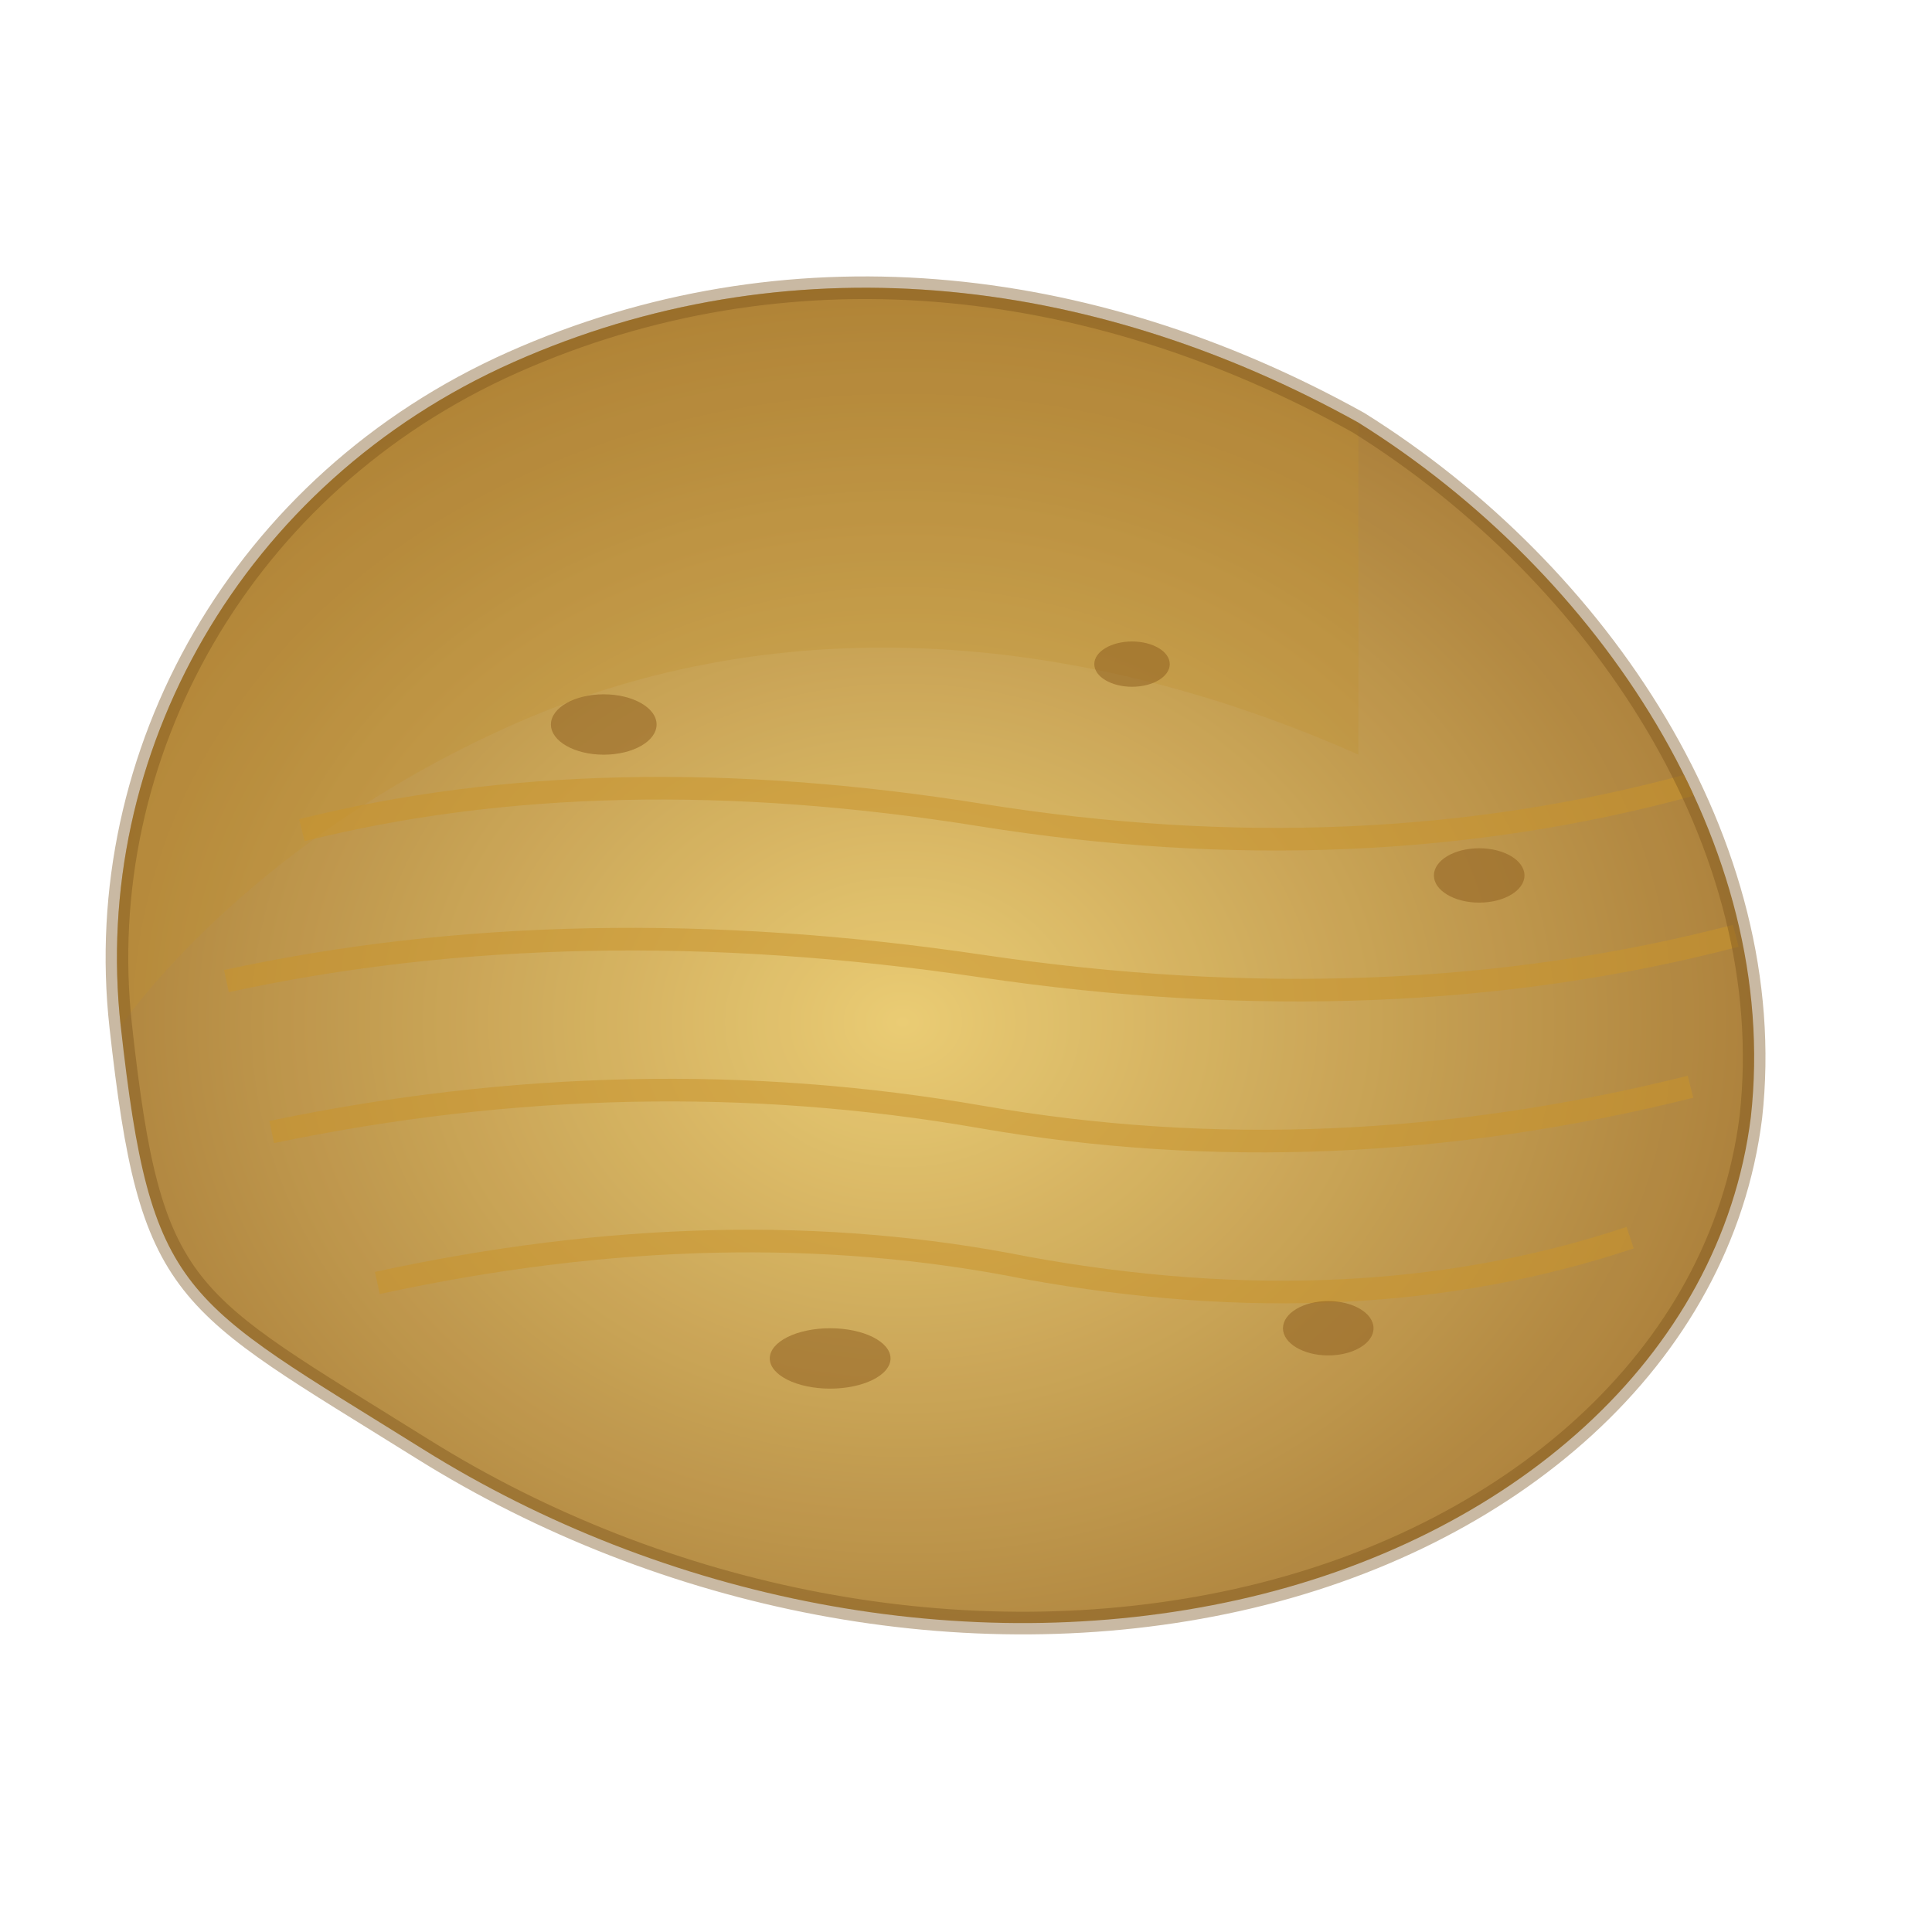
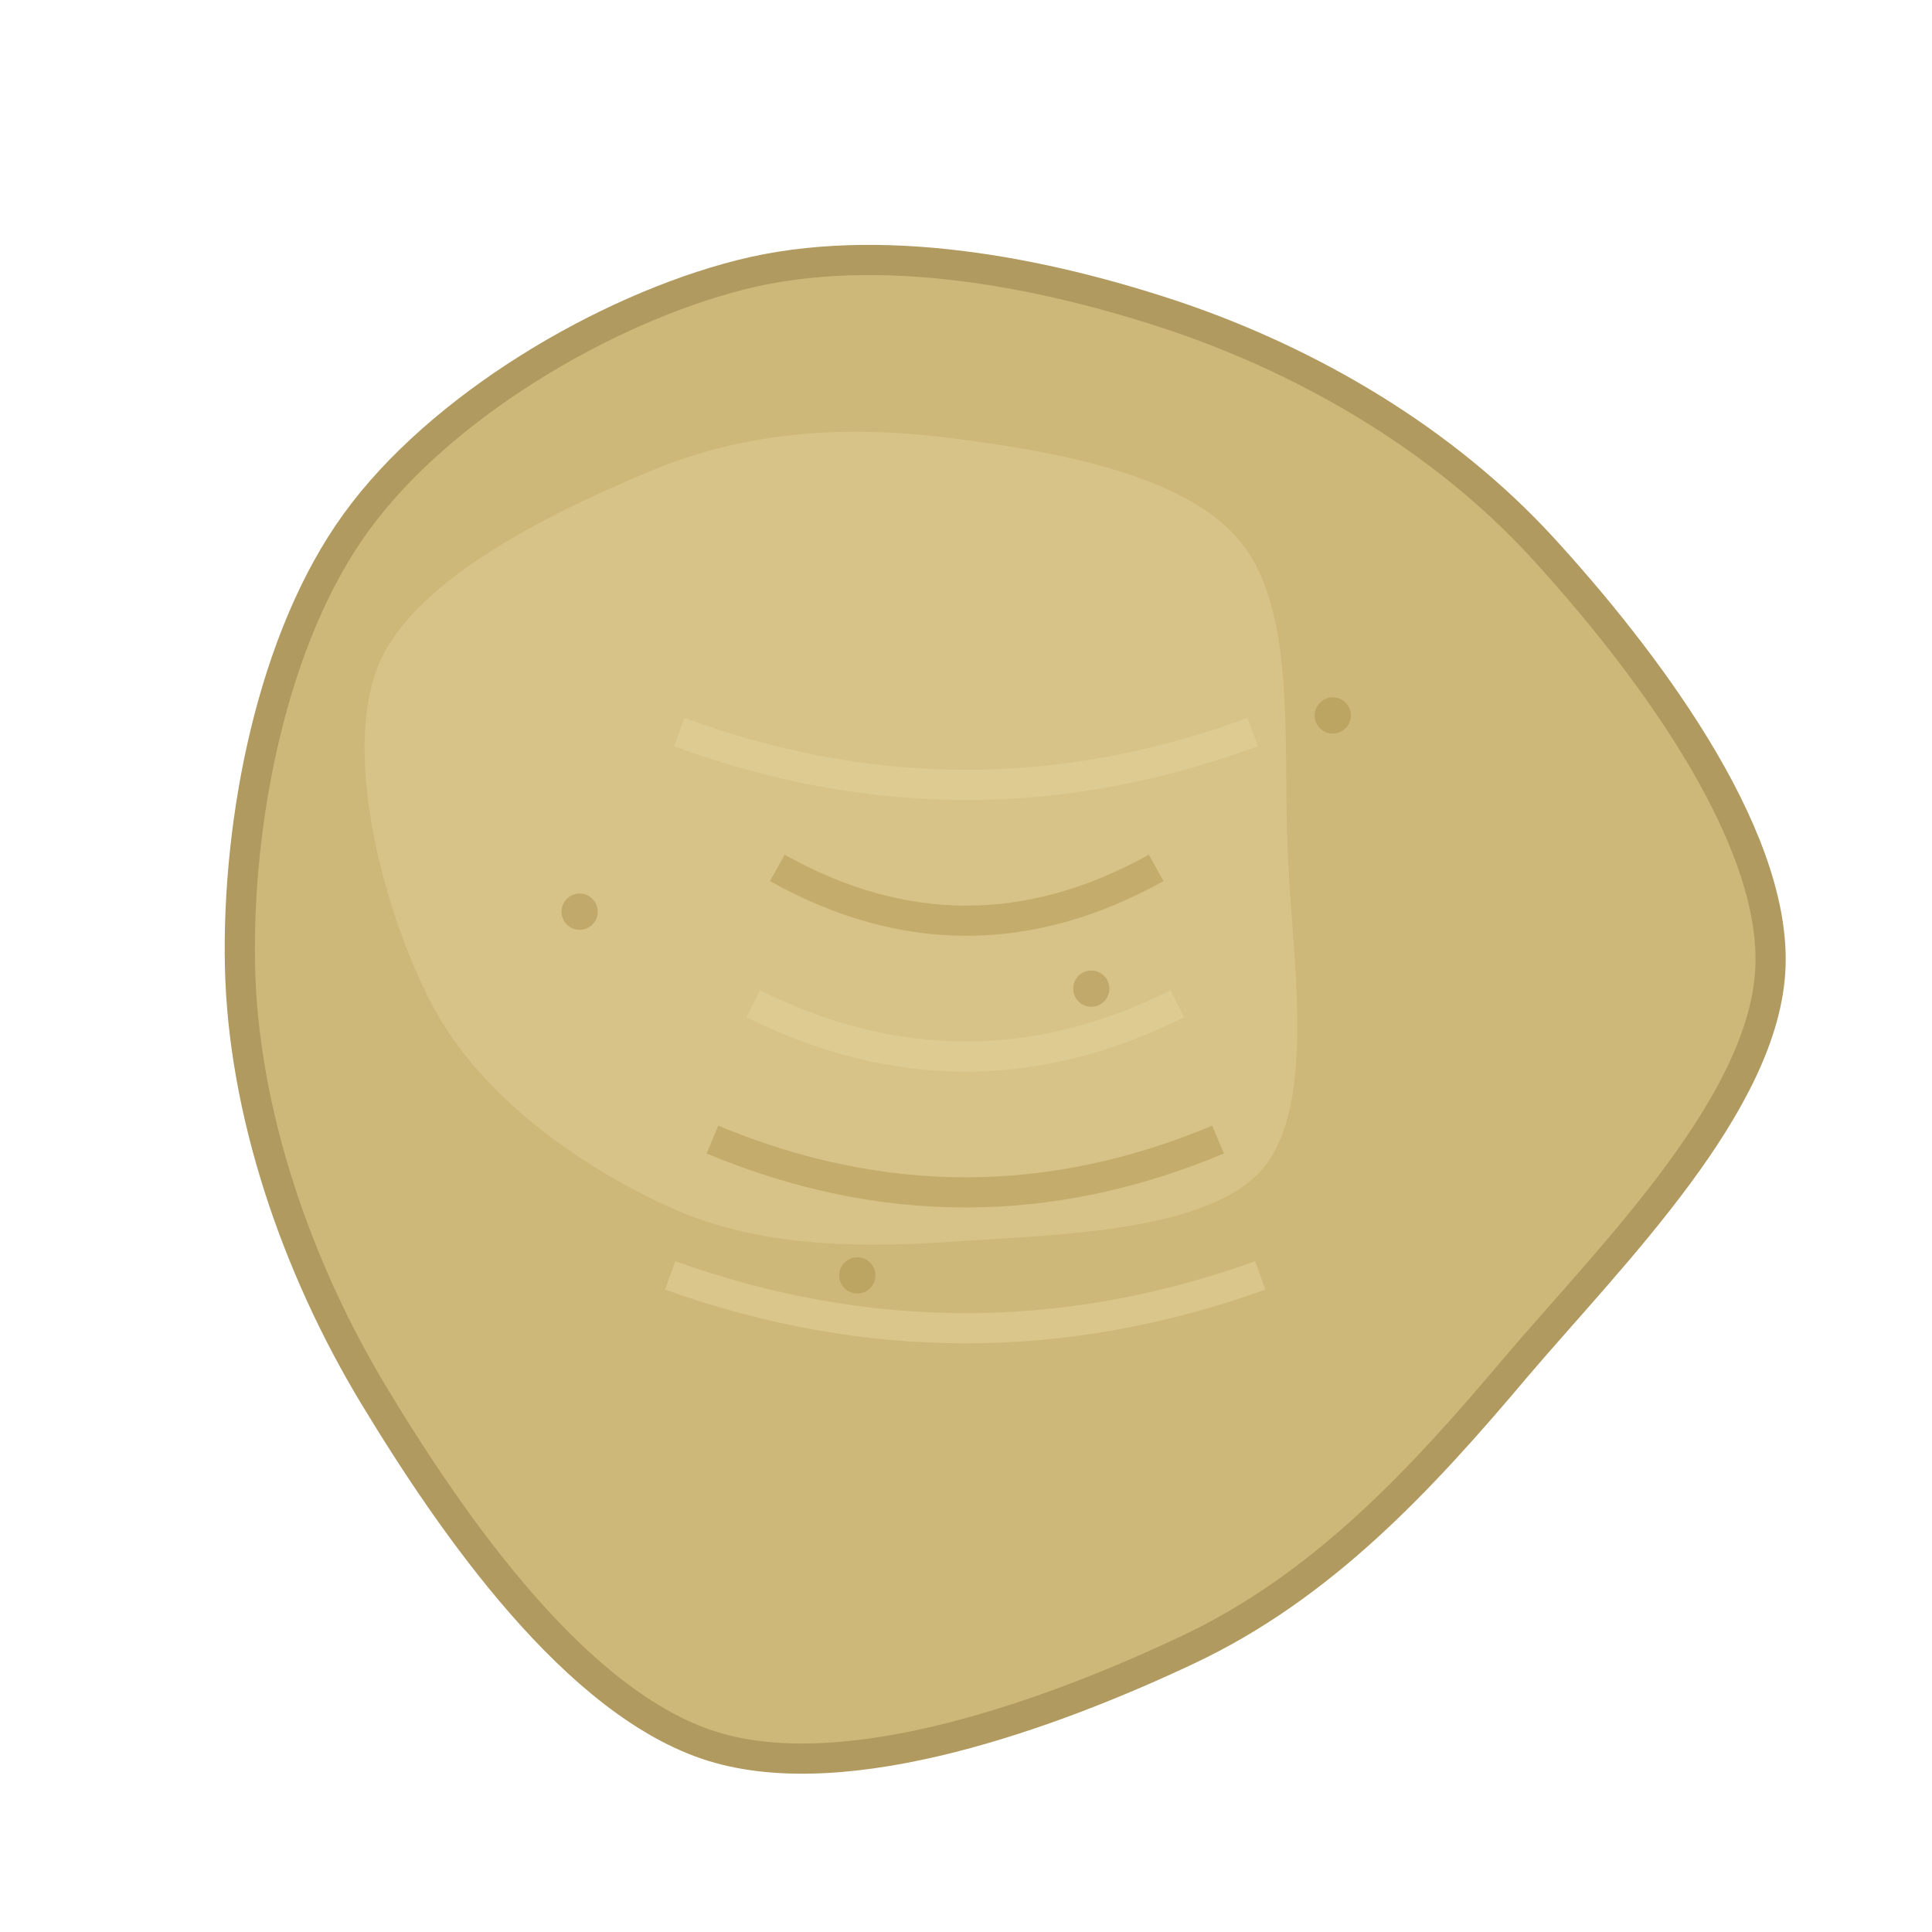
<svg xmlns="http://www.w3.org/2000/svg" width="128" height="128" viewBox="0 0 128 128">
-   <defs>
-     <radialGradient id="g" cx="48%" cy="55%" r="58%">
-       <stop offset="0%" stop-color="#e8c86a" />
-       <stop offset="100%" stop-color="#a07028" />
-     </radialGradient>
-     <clipPath id="c">
-       <path d="M8 68 C6 50 16 32 34 24 C52 16 72 18 90 28 C106 38 118 56 116 74 C114 90 100 102 82 106 C64 110 44 106 28 96 C12 86 10 86 8 68Z" />
-     </clipPath>
-   </defs>
-   <path d="M8 68 C6 50 16 32 34 24 C52 16 72 18 90 28 C106 38 118 56 116 74 C114 90 100 102 82 106 C64 110 44 106 28 96 C12 86 10 86 8 68Z" fill="url(#g)" opacity="0.93" />
-   <path d="M8 68 C6 50 16 32 34 24 C52 16 72 18 90 28 L90 50 C72 42 52 40 34 48 C16 56 8 68 8 68Z" fill="#c09030" opacity="0.3" />
-   <g clip-path="url(#c)" stroke="#c8942c" stroke-width="1.5" fill="none" opacity="0.55">
-     <path d="M20 55 Q40 50 65 54 Q90 58 112 52" />
-     <path d="M15 65 Q38 60 65 64 Q92 68 115 62" />
-     <path d="M18 75 Q42 70 65 74 Q88 78 112 72" />
-     <path d="M25 85 Q48 80 68 84 Q90 88 108 82" />
-   </g>
-   <g clip-path="url(#c)" fill="#906020" opacity="0.55">
-     <ellipse cx="40" cy="48" rx="3.5" ry="2" />
-     <ellipse cx="75" cy="44" rx="2.5" ry="1.5" />
-     <ellipse cx="98" cy="58" rx="3" ry="1.8" />
-     <ellipse cx="55" cy="90" rx="4" ry="2" />
-     <ellipse cx="88" cy="88" rx="3" ry="1.8" />
-   </g>
-   <path d="M8 68 C6 50 16 32 34 24 C52 16 72 18 90 28 C106 38 118 56 116 74 C114 90 100 102 82 106 C64 110 44 106 28 96 C12 86 10 86 8 68Z" fill="none" stroke="#785018" stroke-width="1.5" opacity="0.4" />
+   <path d="M 117.3 64.0 C 117.0 73.0, 106.9 83.0, 100.5 90.5 C 94.1 98.1, 87.6 105.1, 78.7 109.3 C 69.8 113.5, 56.2 118.5, 47.2 115.7 C 38.2 112.9, 30.0 101.1, 24.8 92.5 C 19.6 83.9, 16.1 73.6, 15.9 64.0 C 15.7 54.4, 18.0 42.3, 23.6 34.6 C 29.1 27.0, 40.0 20.5, 49.1 18.2 C 58.2 15.9, 69.1 18.0, 78.0 21.0 C 86.8 24.0, 95.6 29.1, 102.2 36.3 C 108.7 43.4, 117.6 55.0, 117.3 64.0 Z" fill="#c9b06a" stroke="#a98f4e" stroke-width="2" opacity="0.9" stroke-linejoin="round" />
+   <path d="M 85.3 56.0 C 85.5 62.9, 87.4 73.1, 83.6 77.5 C 79.8 81.8, 69.2 81.8, 62.6 82.3 C 56.1 82.7, 49.8 82.5, 44.2 79.9 C 38.5 77.3, 31.9 72.7, 28.7 66.7 C 25.5 60.7, 22.6 50.0, 25.1 44.0 C 27.6 38.1, 37.3 33.6, 43.6 31.0 C 49.9 28.5, 56.3 28.2, 62.8 29.0 C 69.2 29.8, 78.4 31.3, 82.1 35.8 C 85.9 40.3, 85.0 49.1, 85.3 56.0 Z" fill="#e3d199" opacity="0.45" />
+   <path d="M 45.0 48.5 q 19.0 7.0 38.0 0" fill="none" stroke="#e3d199" stroke-width="2" opacity="0.55" />
+   <path d="M 51.5 57.5 q 12.5 7.0 25.1 0" fill="none" stroke="#b59a55" stroke-width="2" opacity="0.55" />
+   <path d="M 49.9 66.5 q 14.1 7.0 28.1 0" fill="none" stroke="#e3d199" stroke-width="2" opacity="0.55" />
+   <path d="M 47.2 75.5 q 16.8 7.0 33.5 0" fill="none" stroke="#b59a55" stroke-width="2" opacity="0.55" />
+   <path d="M 44.4 84.5 q 19.6 7.0 39.1 0" fill="none" stroke="#e3d199" stroke-width="2" opacity="0.55" />
+   <circle cx="72.3" cy="65.5" r="1.2" fill="#a98f4e" opacity="0.5" />
+   <circle cx="88.3" cy="47.4" r="1.2" fill="#a98f4e" opacity="0.5" />
+   <circle cx="56.8" cy="84.5" r="1.2" fill="#a98f4e" opacity="0.5" />
+   <circle cx="38.4" cy="60.4" r="1.2" fill="#a98f4e" opacity="0.5" />
</svg>
